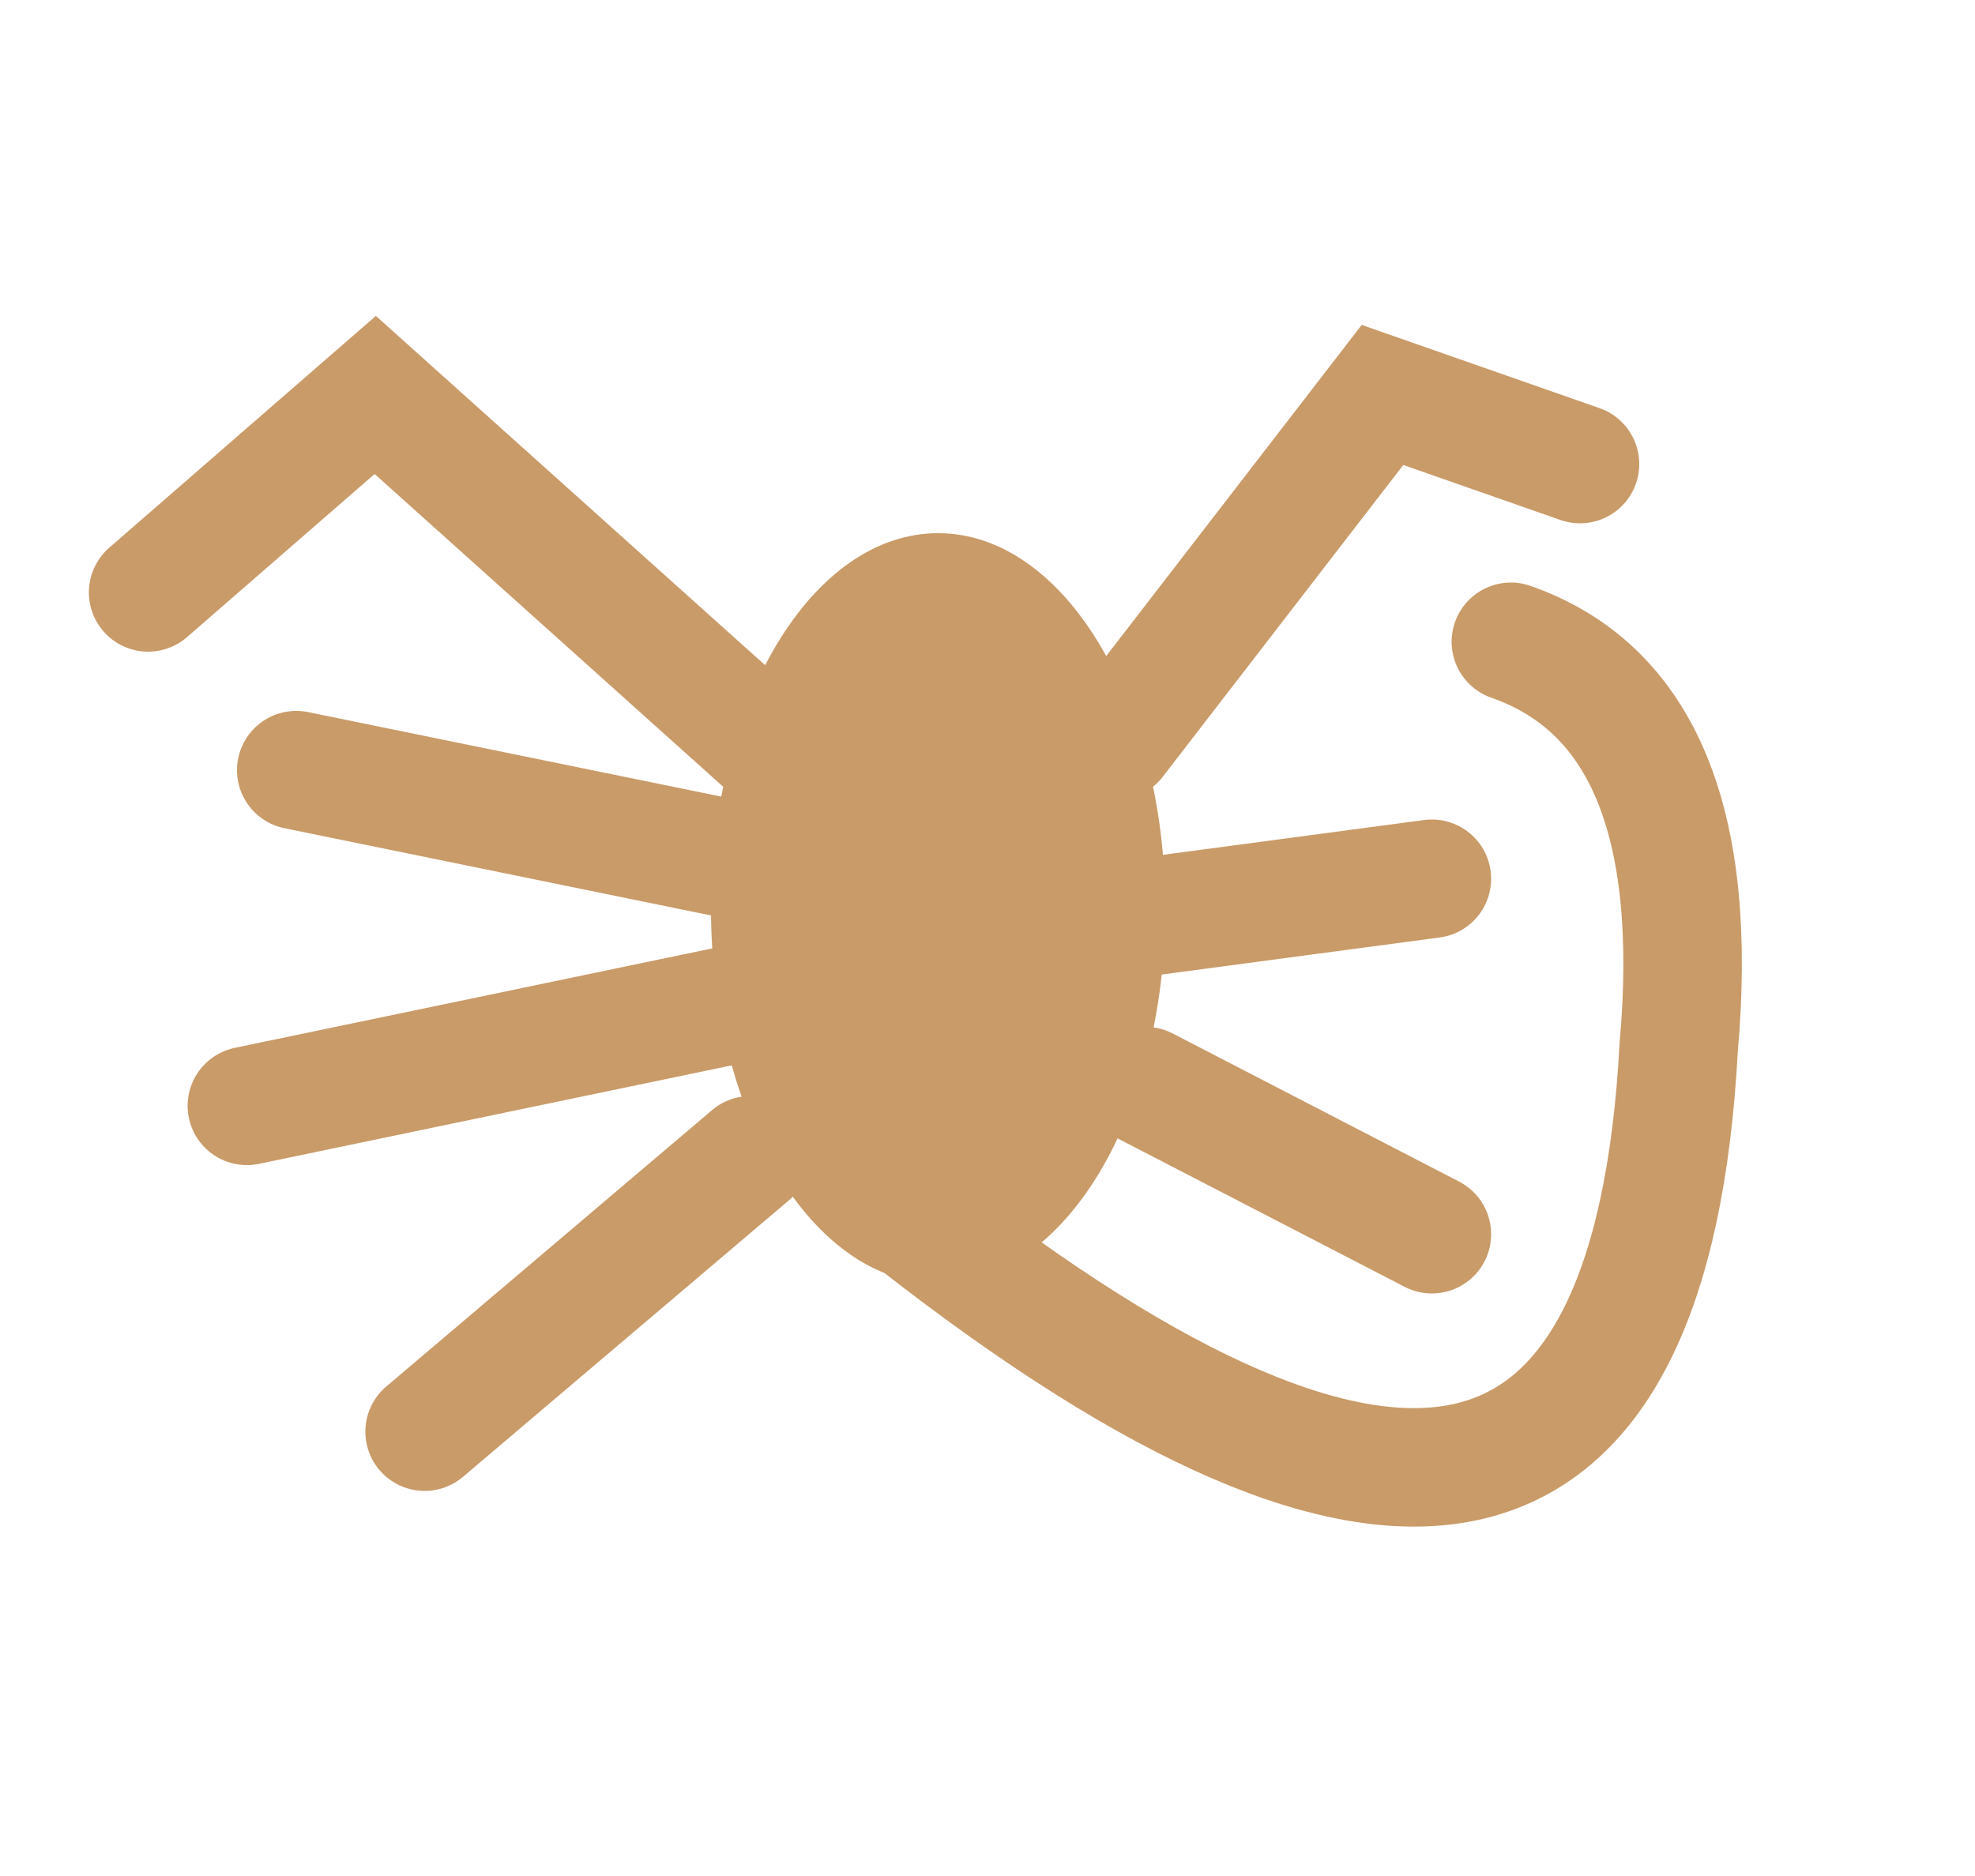
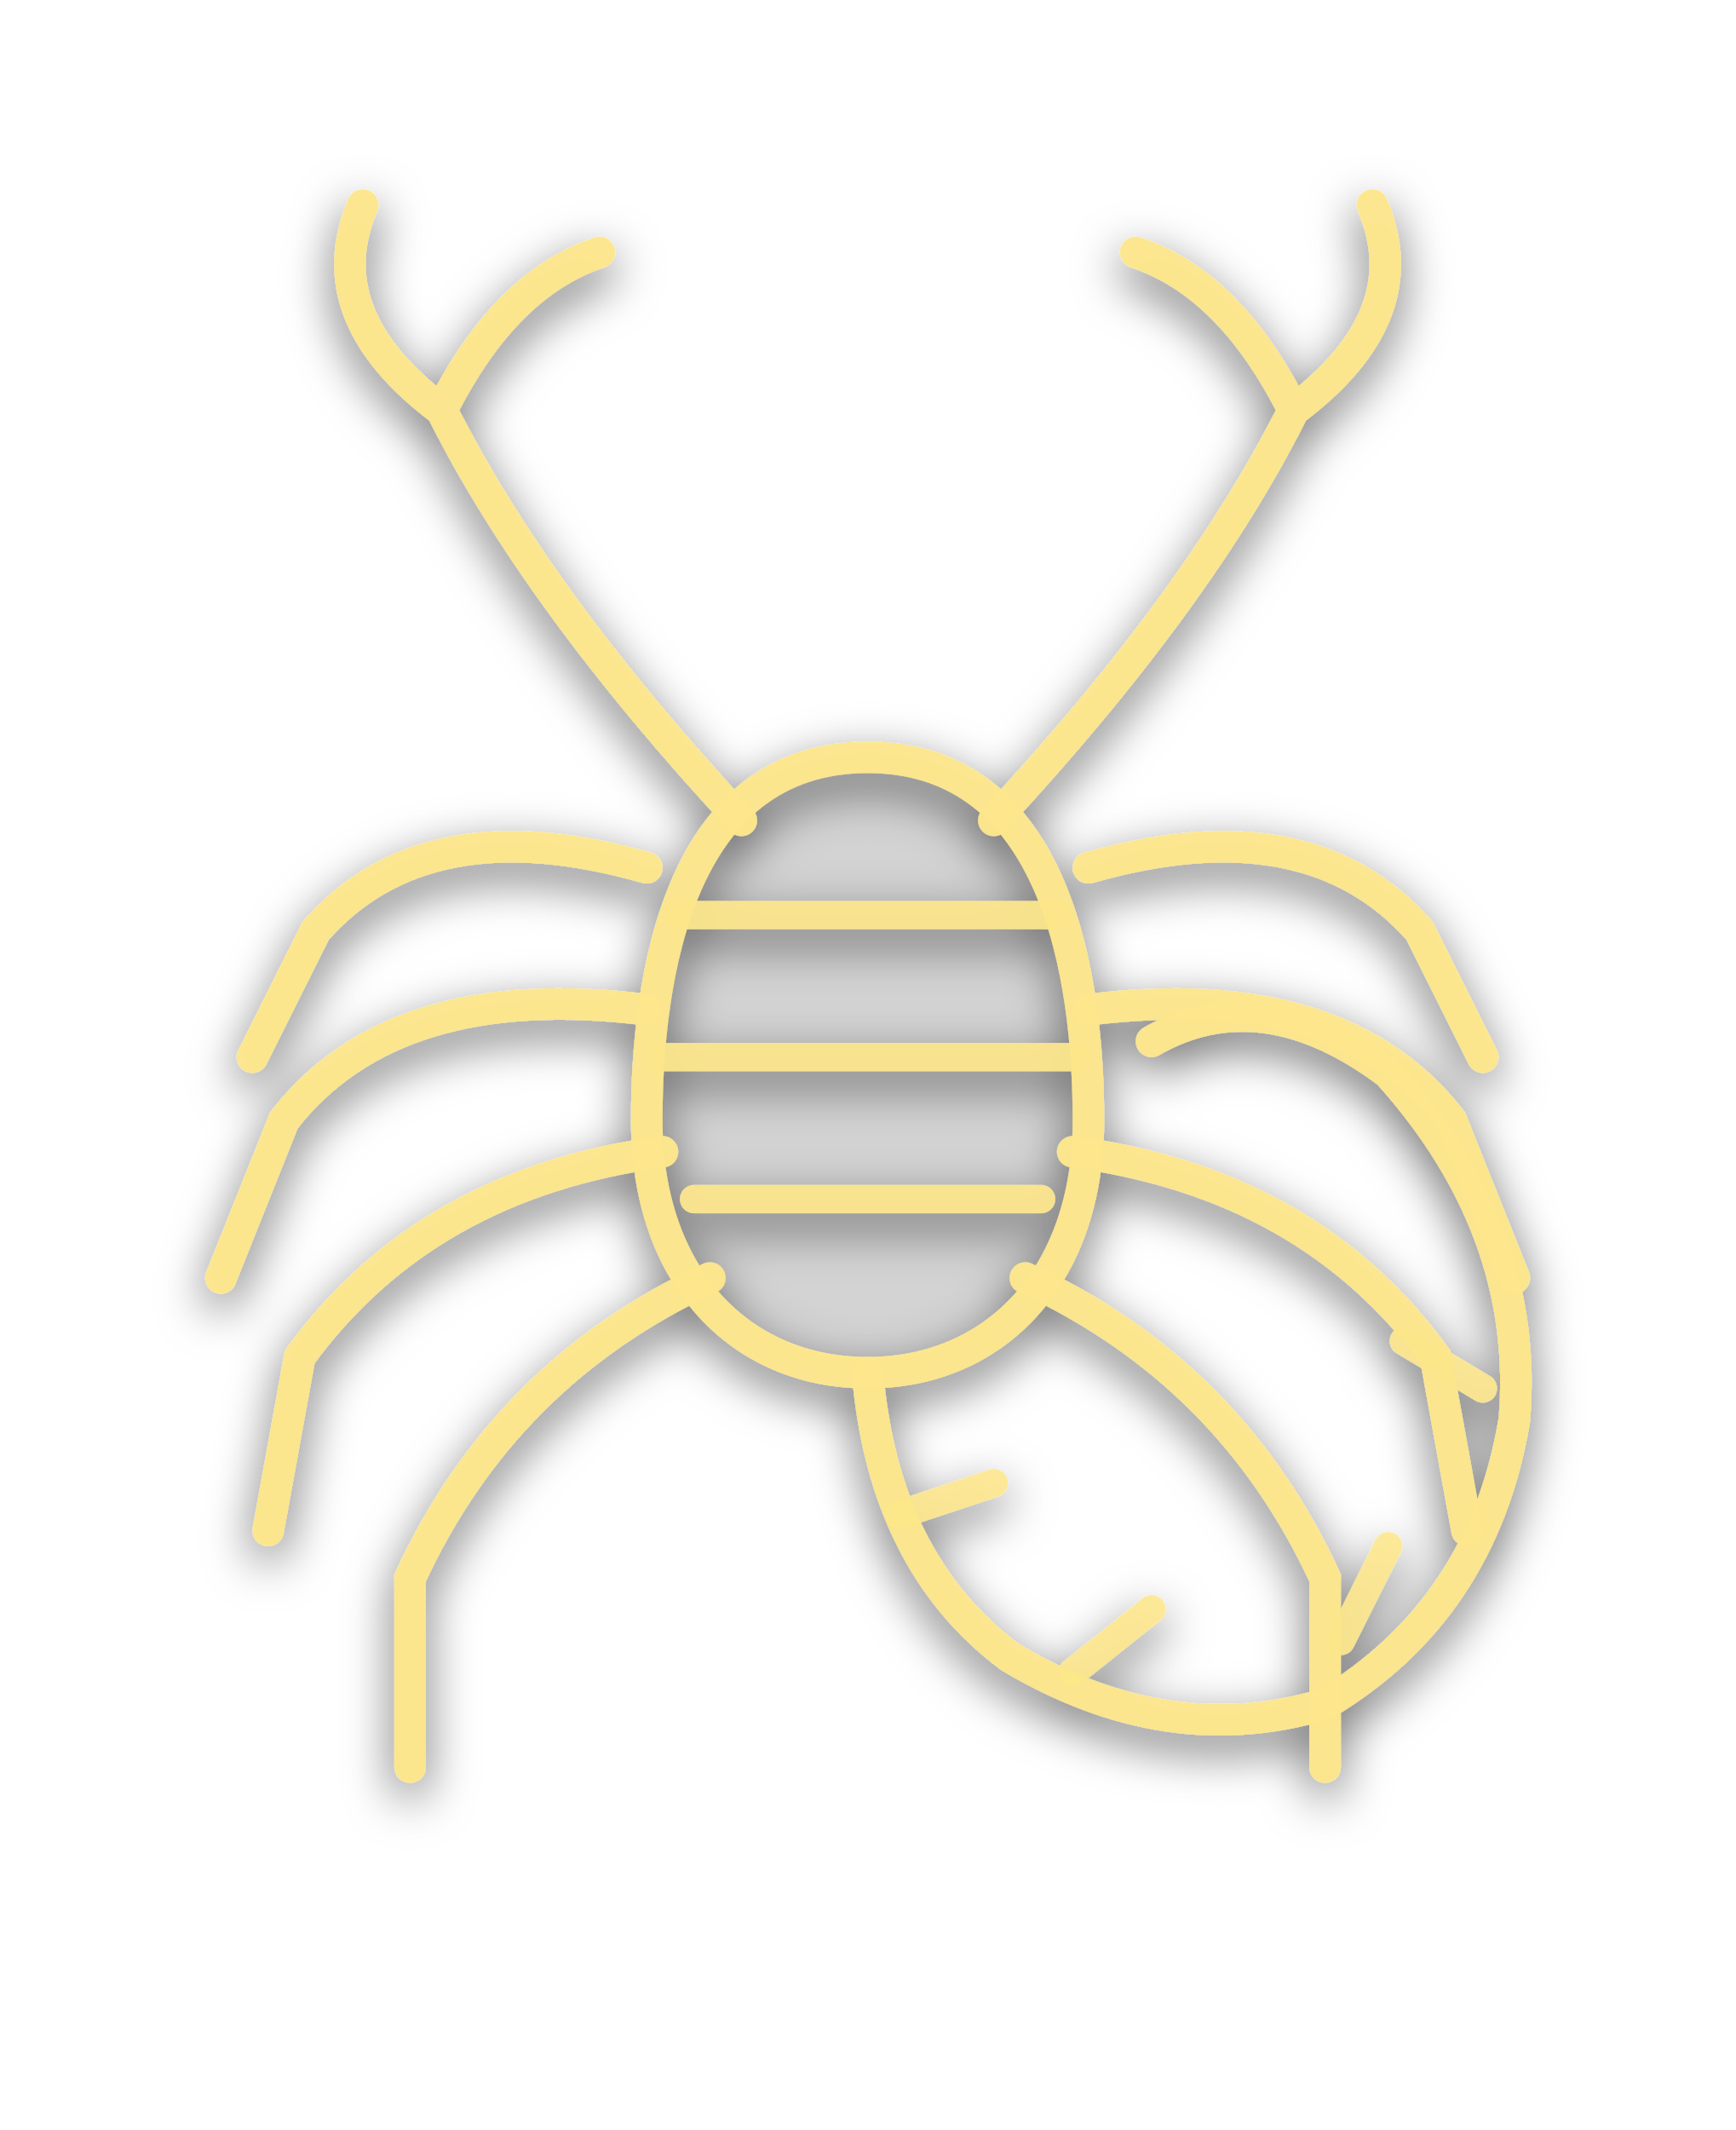
- <svg xmlns="http://www.w3.org/2000/svg" width="200" height="190" viewBox="0 0 200 190">
-   <ellipse cx="95" cy="92" rx="23" ry="38" fill="#c99b68" />
-   <path d="M93 124 Q166 181 170 106 Q173 72 153 65 M77 75 L38 40 L15 60 M113 75 L140 40 L160 47 M74 87 L30 78 M73 102 L25 112 M76 117 L43 145 M115 93 L145 89 M116 110 L145 125" fill="none" stroke="#c99b68" stroke-width="12" stroke-linecap="round" />
+ <svg xmlns="http://www.w3.org/2000/svg" viewBox="0 0 110 135" width="110" height="135">
+   <defs>
+     <filter id="reliefScorpionGlowR" x="-10%" y="-10%" width="120%" height="120%">
+       <feDropShadow dx="0" dy="1" stdDeviation="1.5" flood-color="#000000" flood-opacity="0.6" />
+     </filter>
+   </defs>
+   <g filter="url(#reliefScorpionGlowR)">
+     <path d="M 55 48 C 43 48 41 62 41 71 C 41 81 47 87 55 87 C 63 87 69 81 69 71 C 69 62 67 48 55 48 Z" fill="rgba(0,0,0,0.12)" stroke="#FDE68A" stroke-width="2" stroke-linejoin="round" stroke-linecap="round" opacity="0.95" />
+     <path d="M 43 58 L 67 58 M 42 67 L 68 67 M 44 76 L 66 76" stroke="#FDE68A" stroke-width="1.8" stroke-linecap="round" opacity="0.9" />
+     <path d="M 47 52 Q 34 38 28 26 M 28 26 Q 20 20 23 13 M 28 26 Q 32 18 38 16" fill="none" stroke="#FDE68A" stroke-width="2" stroke-linecap="round" opacity="0.95" />
+     <path d="M 63 52 Q 76 38 82 26 M 82 26 Q 90 20 87 13 M 82 26 Q 78 18 72 16" fill="none" stroke="#FDE68A" stroke-width="2" stroke-linecap="round" opacity="0.95" />
+     <path d="M 55 87 Q 56 99 64 105 Q 74 111 84 108 Q 94 102 96 90 Q 97 78 88 68 Q 80 62 73 66" fill="none" stroke="#FDE68A" stroke-width="2" stroke-linecap="round" opacity="0.95" />
+     <path d="M 57 96 L 63 94 M 68 106 L 73 102 M 85 104 L 88 98 M 94 88 L 89 85" stroke="#FDE68A" stroke-width="1.8" stroke-linecap="round" opacity="0.85" />
+     <path d="M 41 55 Q 27 51 20 59 L 16 67 M 69 55 Q 83 51 90 59 L 94 67" fill="none" stroke="#FDE68A" stroke-width="2" stroke-linecap="round" opacity="0.95" />
+     <path d="M 41 64 Q 25 62 18 71 L 14 81 M 69 64 Q 85 62 92 71 L 96 81" fill="none" stroke="#FDE68A" stroke-width="2" stroke-linecap="round" opacity="0.95" />
+     <path d="M 42 73 Q 27 75 19 86 L 17 97 M 68 73 Q 83 75 91 86 L 93 97" fill="none" stroke="#FDE68A" stroke-width="2" stroke-linecap="round" opacity="0.95" />
+     <path d="M 45 81 Q 32 87 26 100 L 26 112 M 65 81 Q 78 87 84 100 L 84 112" fill="none" stroke="#FDE68A" stroke-width="2" stroke-linecap="round" opacity="0.95" />
+   </g>
</svg>
